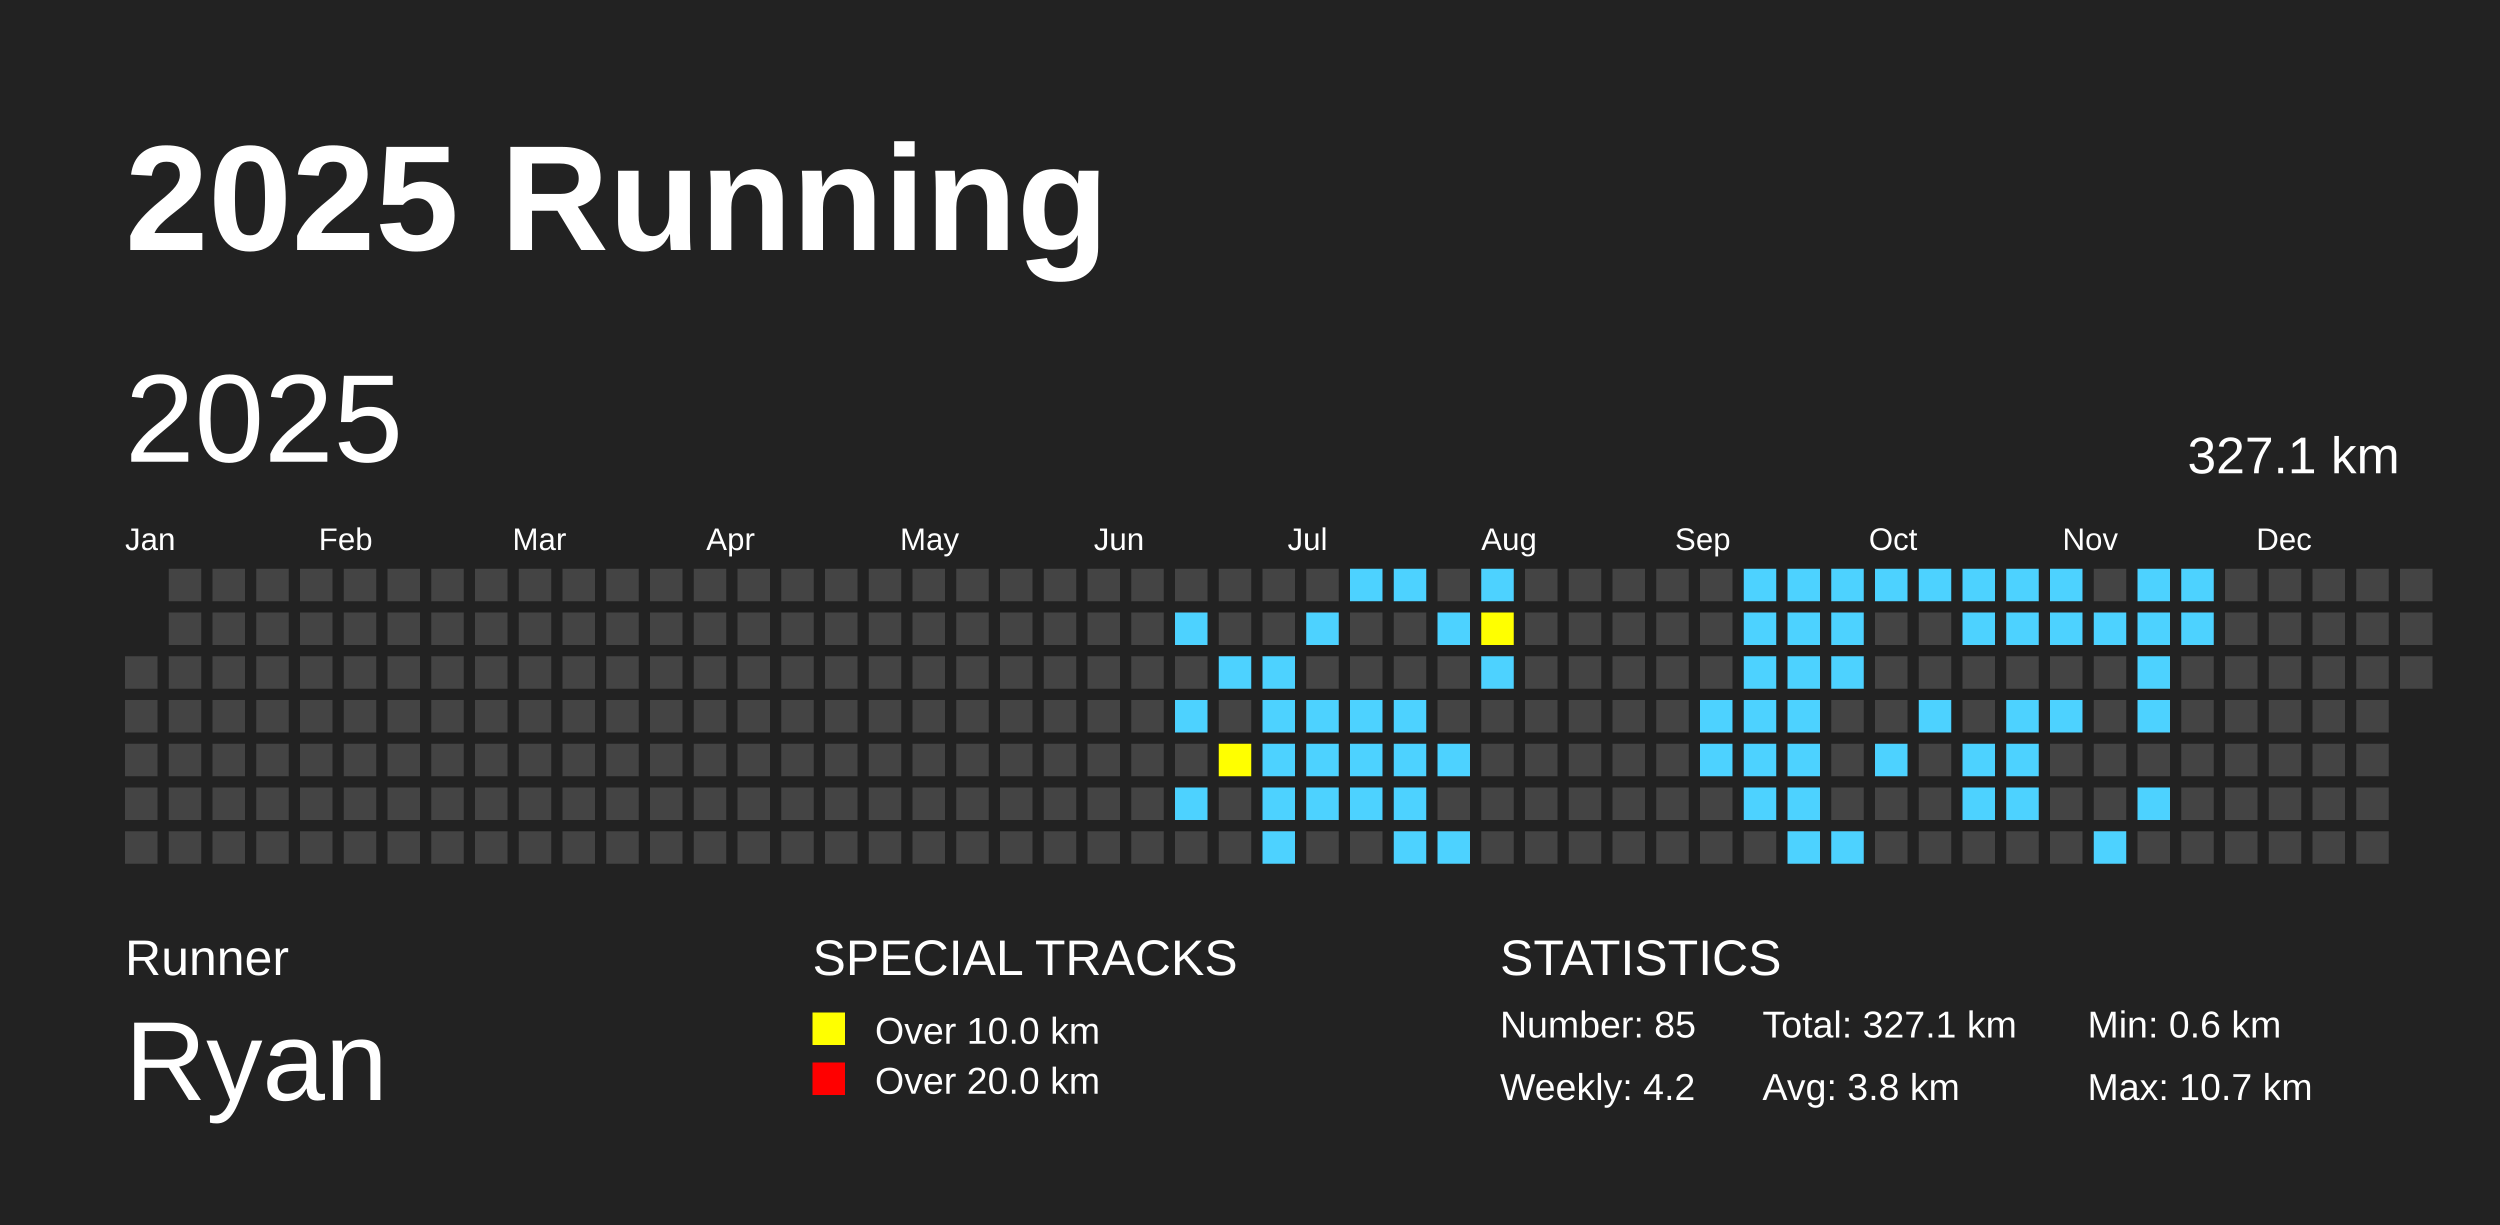
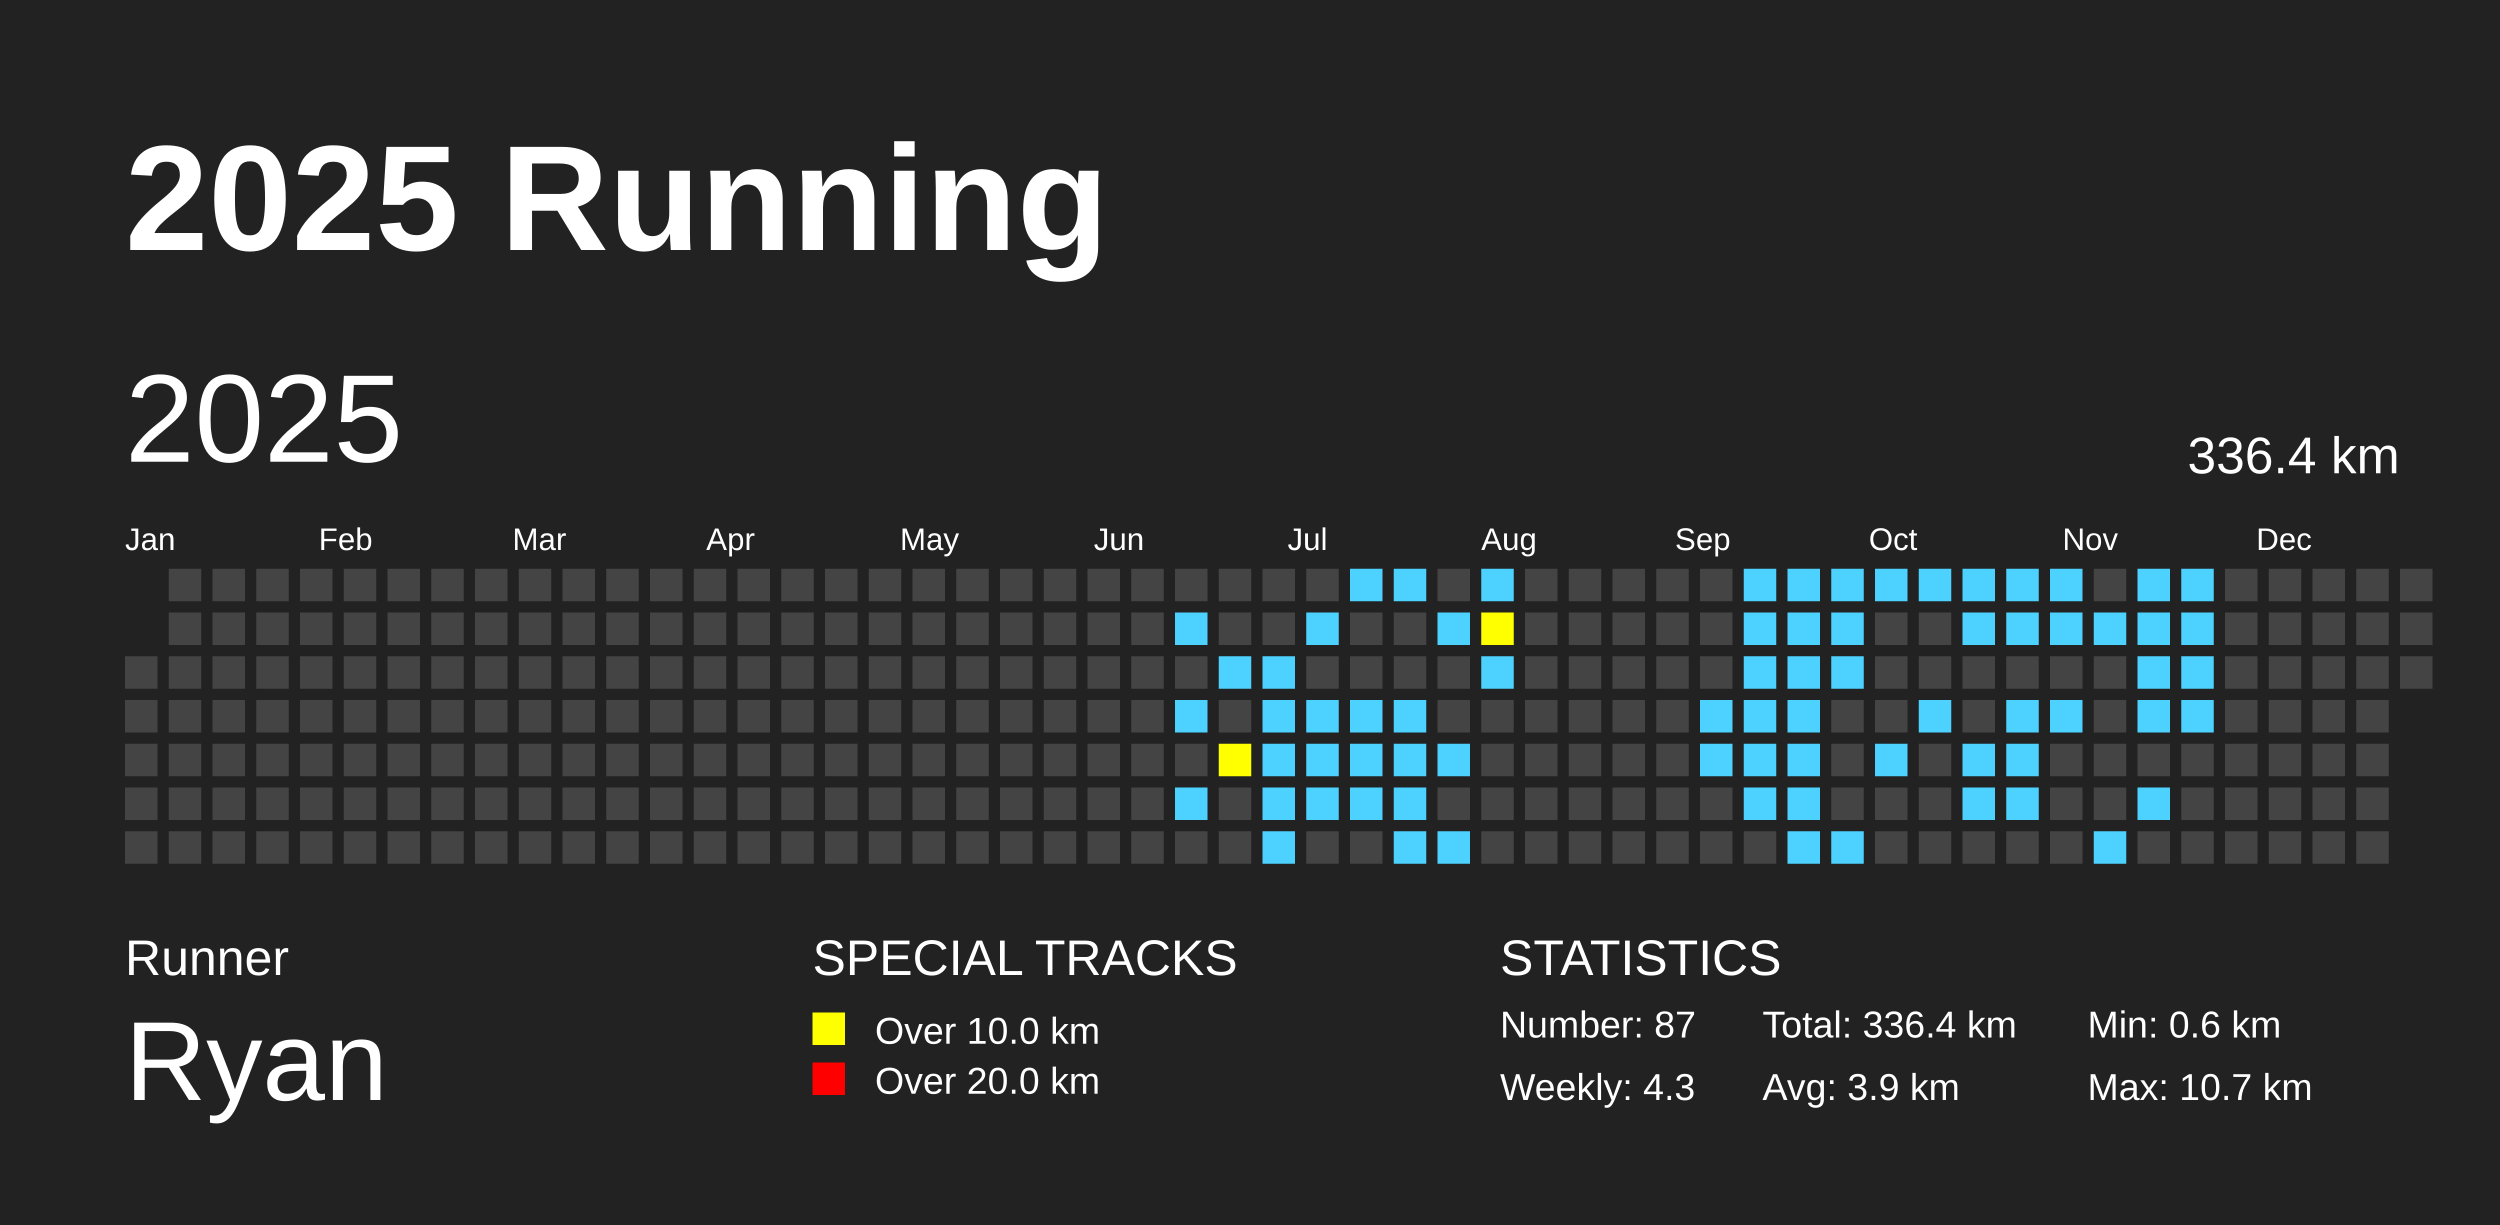
<svg xmlns="http://www.w3.org/2000/svg" baseProfile="full" height="98mm" version="1.1" viewBox="0,0,200,98" width="200mm">
  <defs />
  <rect fill="#222222" height="98" width="200" x="0" y="0" />
  <text fill="#FFFFFF" style="font-size:12px; font-family:Arial; font-weight:bold;" x="10" y="20">2025 Running</text>
  <text fill="#FFFFFF" style="font-size:4px; font-family:Arial" x="10" y="78">Runner</text>
  <text fill="#FFFFFF" style="font-size:9px; font-family:Arial" x="10" y="88">Ryan</text>
  <text fill="#FFFFFF" style="font-size:4px; font-family:Arial" x="65" y="78">SPECIAL TRACKS</text>
  <rect fill="yellow" height="2.6" width="2.6" x="65" y="81" />
  <text fill="#FFFFFF" style="font-size:3px; font-family:Arial" x="70" y="83.5">Over 10.0 km</text>
  <rect fill="red" height="2.6" width="2.6" x="65" y="85" />
  <text fill="#FFFFFF" style="font-size:3px; font-family:Arial" x="70" y="87.5">Over 20.0 km</text>
  <text fill="#FFFFFF" style="font-size:4px; font-family:Arial" x="120" y="78">STATISTICS</text>
-   <text fill="#FFFFFF" style="font-size:3px; font-family:Arial" x="120" y="83">Number: 85</text>
-   <text fill="#FFFFFF" style="font-size:3px; font-family:Arial" x="120" y="88">Weekly: 4.2</text>
-   <text fill="#FFFFFF" style="font-size:3px; font-family:Arial" x="141" y="83">Total: 327.1 km</text>
-   <text fill="#FFFFFF" style="font-size:3px; font-family:Arial" x="141" y="88">Avg: 3.8 km</text>
+   <text fill="#FFFFFF" style="font-size:3px; font-family:Arial" x="120" y="83">Number: 87</text>
+   <text fill="#FFFFFF" style="font-size:3px; font-family:Arial" x="120" y="88">Weekly: 4.3</text>
+   <text fill="#FFFFFF" style="font-size:3px; font-family:Arial" x="141" y="83">Total: 336.4 km</text>
+   <text fill="#FFFFFF" style="font-size:3px; font-family:Arial" x="141" y="88">Avg: 3.9 km</text>
  <text fill="#FFFFFF" style="font-size:3px; font-family:Arial" x="167" y="83">Min: 0.6 km</text>
  <text fill="#FFFFFF" style="font-size:3px; font-family:Arial" x="167" y="88">Max: 10.7 km</text>
  <text dominant-baseline="hanging" fill="#FFFFFF" style="font-size:10.0px; font-family:Arial;" x="10" y="30">2025</text>
-   <text dominant-baseline="hanging" fill="#FFFFFF" style="font-size:4.125px; font-family:Arial;" x="175" y="35">327.1 km</text>
+   <text dominant-baseline="hanging" fill="#FFFFFF" style="font-size:4.125px; font-family:Arial;" x="175" y="35">336.4 km</text>
  <text fill="#FFFFFF" style="font-size:2.5px; font-family:Arial" x="10.0" y="44">Jan</text>
  <text fill="#FFFFFF" style="font-size:2.5px; font-family:Arial" x="25.5" y="44">Feb</text>
  <text fill="#FFFFFF" style="font-size:2.5px; font-family:Arial" x="41.0" y="44">Mar</text>
  <text fill="#FFFFFF" style="font-size:2.5px; font-family:Arial" x="56.5" y="44">Apr</text>
  <text fill="#FFFFFF" style="font-size:2.5px; font-family:Arial" x="72.0" y="44">May</text>
  <text fill="#FFFFFF" style="font-size:2.5px; font-family:Arial" x="87.5" y="44">Jun</text>
  <text fill="#FFFFFF" style="font-size:2.5px; font-family:Arial" x="103.0" y="44">Jul</text>
  <text fill="#FFFFFF" style="font-size:2.5px; font-family:Arial" x="118.5" y="44">Aug</text>
  <text fill="#FFFFFF" style="font-size:2.5px; font-family:Arial" x="134.0" y="44">Sep</text>
  <text fill="#FFFFFF" style="font-size:2.5px; font-family:Arial" x="149.5" y="44">Oct</text>
  <text fill="#FFFFFF" style="font-size:2.5px; font-family:Arial" x="165.0" y="44">Nov</text>
  <text fill="#FFFFFF" style="font-size:2.5px; font-family:Arial" x="180.5" y="44">Dec</text>
  <rect fill="#444444" height="2.6" width="2.6" x="10.0" y="52.5" />
  <rect fill="#444444" height="2.6" width="2.6" x="10.0" y="56.0" />
  <rect fill="#444444" height="2.6" width="2.6" x="10.0" y="59.5" />
  <rect fill="#444444" height="2.6" width="2.6" x="10.0" y="63.0" />
  <rect fill="#444444" height="2.6" width="2.6" x="10.0" y="66.5" />
  <rect fill="#444444" height="2.6" width="2.6" x="13.5" y="45.5" />
  <rect fill="#444444" height="2.6" width="2.6" x="13.5" y="49.0" />
  <rect fill="#444444" height="2.6" width="2.6" x="13.5" y="52.5" />
  <rect fill="#444444" height="2.6" width="2.6" x="13.5" y="56.0" />
  <rect fill="#444444" height="2.6" width="2.6" x="13.5" y="59.5" />
  <rect fill="#444444" height="2.6" width="2.6" x="13.5" y="63.0" />
  <rect fill="#444444" height="2.6" width="2.6" x="13.5" y="66.5" />
  <rect fill="#444444" height="2.6" width="2.6" x="17.0" y="45.5" />
  <rect fill="#444444" height="2.6" width="2.6" x="17.0" y="49.0" />
  <rect fill="#444444" height="2.6" width="2.6" x="17.0" y="52.5" />
  <rect fill="#444444" height="2.6" width="2.6" x="17.0" y="56.0" />
  <rect fill="#444444" height="2.6" width="2.6" x="17.0" y="59.5" />
  <rect fill="#444444" height="2.6" width="2.6" x="17.0" y="63.0" />
  <rect fill="#444444" height="2.6" width="2.6" x="17.0" y="66.5" />
  <rect fill="#444444" height="2.6" width="2.6" x="20.5" y="45.5" />
  <rect fill="#444444" height="2.6" width="2.6" x="20.5" y="49.0" />
  <rect fill="#444444" height="2.6" width="2.6" x="20.5" y="52.5" />
  <rect fill="#444444" height="2.6" width="2.6" x="20.5" y="56.0" />
  <rect fill="#444444" height="2.6" width="2.6" x="20.5" y="59.5" />
  <rect fill="#444444" height="2.6" width="2.6" x="20.5" y="63.0" />
  <rect fill="#444444" height="2.6" width="2.6" x="20.5" y="66.5" />
  <rect fill="#444444" height="2.6" width="2.6" x="24.0" y="45.5" />
  <rect fill="#444444" height="2.6" width="2.6" x="24.0" y="49.0" />
  <rect fill="#444444" height="2.6" width="2.6" x="24.0" y="52.5" />
  <rect fill="#444444" height="2.6" width="2.6" x="24.0" y="56.0" />
  <rect fill="#444444" height="2.6" width="2.6" x="24.0" y="59.5" />
  <rect fill="#444444" height="2.6" width="2.6" x="24.0" y="63.0" />
  <rect fill="#444444" height="2.6" width="2.6" x="24.0" y="66.5" />
  <rect fill="#444444" height="2.6" width="2.6" x="27.5" y="45.5" />
  <rect fill="#444444" height="2.6" width="2.6" x="27.5" y="49.0" />
  <rect fill="#444444" height="2.6" width="2.6" x="27.5" y="52.5" />
  <rect fill="#444444" height="2.6" width="2.6" x="27.5" y="56.0" />
  <rect fill="#444444" height="2.6" width="2.6" x="27.5" y="59.5" />
  <rect fill="#444444" height="2.6" width="2.6" x="27.5" y="63.0" />
  <rect fill="#444444" height="2.6" width="2.6" x="27.5" y="66.5" />
  <rect fill="#444444" height="2.6" width="2.6" x="31.0" y="45.5" />
  <rect fill="#444444" height="2.6" width="2.6" x="31.0" y="49.0" />
  <rect fill="#444444" height="2.6" width="2.6" x="31.0" y="52.5" />
  <rect fill="#444444" height="2.6" width="2.6" x="31.0" y="56.0" />
  <rect fill="#444444" height="2.6" width="2.6" x="31.0" y="59.5" />
  <rect fill="#444444" height="2.6" width="2.6" x="31.0" y="63.0" />
  <rect fill="#444444" height="2.6" width="2.6" x="31.0" y="66.5" />
  <rect fill="#444444" height="2.6" width="2.6" x="34.5" y="45.5" />
  <rect fill="#444444" height="2.6" width="2.6" x="34.5" y="49.0" />
  <rect fill="#444444" height="2.6" width="2.6" x="34.5" y="52.5" />
  <rect fill="#444444" height="2.6" width="2.6" x="34.5" y="56.0" />
  <rect fill="#444444" height="2.6" width="2.6" x="34.5" y="59.5" />
  <rect fill="#444444" height="2.6" width="2.6" x="34.5" y="63.0" />
  <rect fill="#444444" height="2.6" width="2.6" x="34.5" y="66.5" />
  <rect fill="#444444" height="2.6" width="2.6" x="38.0" y="45.5" />
  <rect fill="#444444" height="2.6" width="2.6" x="38.0" y="49.0" />
  <rect fill="#444444" height="2.6" width="2.6" x="38.0" y="52.5" />
  <rect fill="#444444" height="2.6" width="2.6" x="38.0" y="56.0" />
  <rect fill="#444444" height="2.6" width="2.6" x="38.0" y="59.5" />
  <rect fill="#444444" height="2.6" width="2.6" x="38.0" y="63.0" />
  <rect fill="#444444" height="2.6" width="2.6" x="38.0" y="66.5" />
  <rect fill="#444444" height="2.6" width="2.6" x="41.5" y="45.5" />
  <rect fill="#444444" height="2.6" width="2.6" x="41.5" y="49.0" />
  <rect fill="#444444" height="2.6" width="2.6" x="41.5" y="52.5" />
  <rect fill="#444444" height="2.6" width="2.6" x="41.5" y="56.0" />
  <rect fill="#444444" height="2.6" width="2.6" x="41.5" y="59.5" />
  <rect fill="#444444" height="2.6" width="2.6" x="41.5" y="63.0" />
  <rect fill="#444444" height="2.6" width="2.6" x="41.5" y="66.5" />
  <rect fill="#444444" height="2.6" width="2.6" x="45.0" y="45.5" />
  <rect fill="#444444" height="2.6" width="2.6" x="45.0" y="49.0" />
  <rect fill="#444444" height="2.6" width="2.6" x="45.0" y="52.5" />
  <rect fill="#444444" height="2.6" width="2.6" x="45.0" y="56.0" />
  <rect fill="#444444" height="2.6" width="2.6" x="45.0" y="59.5" />
  <rect fill="#444444" height="2.6" width="2.6" x="45.0" y="63.0" />
  <rect fill="#444444" height="2.6" width="2.6" x="45.0" y="66.5" />
  <rect fill="#444444" height="2.6" width="2.6" x="48.5" y="45.5" />
  <rect fill="#444444" height="2.6" width="2.6" x="48.5" y="49.0" />
  <rect fill="#444444" height="2.6" width="2.6" x="48.5" y="52.5" />
  <rect fill="#444444" height="2.6" width="2.6" x="48.5" y="56.0" />
  <rect fill="#444444" height="2.6" width="2.6" x="48.5" y="59.5" />
  <rect fill="#444444" height="2.6" width="2.6" x="48.5" y="63.0" />
  <rect fill="#444444" height="2.6" width="2.6" x="48.5" y="66.5" />
  <rect fill="#444444" height="2.6" width="2.6" x="52.0" y="45.5" />
  <rect fill="#444444" height="2.6" width="2.6" x="52.0" y="49.0" />
  <rect fill="#444444" height="2.6" width="2.6" x="52.0" y="52.5" />
  <rect fill="#444444" height="2.6" width="2.6" x="52.0" y="56.0" />
  <rect fill="#444444" height="2.6" width="2.6" x="52.0" y="59.5" />
  <rect fill="#444444" height="2.6" width="2.6" x="52.0" y="63.0" />
  <rect fill="#444444" height="2.6" width="2.6" x="52.0" y="66.5" />
  <rect fill="#444444" height="2.6" width="2.6" x="55.5" y="45.5" />
  <rect fill="#444444" height="2.6" width="2.6" x="55.5" y="49.0" />
  <rect fill="#444444" height="2.6" width="2.6" x="55.5" y="52.5" />
  <rect fill="#444444" height="2.6" width="2.6" x="55.5" y="56.0" />
  <rect fill="#444444" height="2.6" width="2.6" x="55.5" y="59.5" />
  <rect fill="#444444" height="2.6" width="2.6" x="55.5" y="63.0" />
  <rect fill="#444444" height="2.6" width="2.6" x="55.5" y="66.5" />
  <rect fill="#444444" height="2.6" width="2.6" x="59.0" y="45.5" />
  <rect fill="#444444" height="2.6" width="2.6" x="59.0" y="49.0" />
  <rect fill="#444444" height="2.6" width="2.6" x="59.0" y="52.5" />
  <rect fill="#444444" height="2.6" width="2.6" x="59.0" y="56.0" />
  <rect fill="#444444" height="2.6" width="2.6" x="59.0" y="59.5" />
  <rect fill="#444444" height="2.6" width="2.6" x="59.0" y="63.0" />
  <rect fill="#444444" height="2.6" width="2.6" x="59.0" y="66.5" />
  <rect fill="#444444" height="2.6" width="2.6" x="62.5" y="45.5" />
  <rect fill="#444444" height="2.6" width="2.6" x="62.5" y="49.0" />
  <rect fill="#444444" height="2.6" width="2.6" x="62.5" y="52.5" />
  <rect fill="#444444" height="2.6" width="2.6" x="62.5" y="56.0" />
  <rect fill="#444444" height="2.6" width="2.6" x="62.5" y="59.5" />
  <rect fill="#444444" height="2.6" width="2.6" x="62.5" y="63.0" />
  <rect fill="#444444" height="2.6" width="2.6" x="62.5" y="66.5" />
  <rect fill="#444444" height="2.6" width="2.6" x="66.0" y="45.5" />
  <rect fill="#444444" height="2.6" width="2.6" x="66.0" y="49.0" />
  <rect fill="#444444" height="2.6" width="2.6" x="66.0" y="52.5" />
  <rect fill="#444444" height="2.6" width="2.6" x="66.0" y="56.0" />
  <rect fill="#444444" height="2.6" width="2.6" x="66.0" y="59.5" />
  <rect fill="#444444" height="2.6" width="2.6" x="66.0" y="63.0" />
  <rect fill="#444444" height="2.6" width="2.6" x="66.0" y="66.5" />
  <rect fill="#444444" height="2.6" width="2.6" x="69.5" y="45.5" />
  <rect fill="#444444" height="2.6" width="2.6" x="69.5" y="49.0" />
  <rect fill="#444444" height="2.6" width="2.6" x="69.5" y="52.5" />
  <rect fill="#444444" height="2.6" width="2.6" x="69.5" y="56.0" />
  <rect fill="#444444" height="2.6" width="2.6" x="69.5" y="59.5" />
  <rect fill="#444444" height="2.6" width="2.6" x="69.5" y="63.0" />
  <rect fill="#444444" height="2.6" width="2.6" x="69.5" y="66.5" />
  <rect fill="#444444" height="2.6" width="2.6" x="73.0" y="45.5" />
  <rect fill="#444444" height="2.6" width="2.6" x="73.0" y="49.0" />
  <rect fill="#444444" height="2.6" width="2.6" x="73.0" y="52.5" />
  <rect fill="#444444" height="2.6" width="2.6" x="73.0" y="56.0" />
  <rect fill="#444444" height="2.6" width="2.6" x="73.0" y="59.5" />
  <rect fill="#444444" height="2.6" width="2.6" x="73.0" y="63.0" />
  <rect fill="#444444" height="2.6" width="2.6" x="73.0" y="66.5" />
  <rect fill="#444444" height="2.6" width="2.6" x="76.5" y="45.5" />
  <rect fill="#444444" height="2.6" width="2.6" x="76.5" y="49.0" />
  <rect fill="#444444" height="2.6" width="2.6" x="76.5" y="52.5" />
  <rect fill="#444444" height="2.6" width="2.6" x="76.5" y="56.0" />
  <rect fill="#444444" height="2.6" width="2.6" x="76.5" y="59.5" />
  <rect fill="#444444" height="2.6" width="2.6" x="76.5" y="63.0" />
  <rect fill="#444444" height="2.6" width="2.6" x="76.5" y="66.5" />
  <rect fill="#444444" height="2.6" width="2.6" x="80.0" y="45.5" />
  <rect fill="#444444" height="2.6" width="2.6" x="80.0" y="49.0" />
  <rect fill="#444444" height="2.6" width="2.6" x="80.0" y="52.5" />
  <rect fill="#444444" height="2.6" width="2.6" x="80.0" y="56.0" />
  <rect fill="#444444" height="2.6" width="2.6" x="80.0" y="59.5" />
  <rect fill="#444444" height="2.6" width="2.6" x="80.0" y="63.0" />
  <rect fill="#444444" height="2.6" width="2.6" x="80.0" y="66.5" />
  <rect fill="#444444" height="2.6" width="2.6" x="83.5" y="45.5" />
  <rect fill="#444444" height="2.6" width="2.6" x="83.5" y="49.0" />
  <rect fill="#444444" height="2.6" width="2.6" x="83.5" y="52.5" />
  <rect fill="#444444" height="2.6" width="2.6" x="83.5" y="56.0" />
  <rect fill="#444444" height="2.6" width="2.6" x="83.5" y="59.5" />
  <rect fill="#444444" height="2.6" width="2.6" x="83.5" y="63.0" />
  <rect fill="#444444" height="2.6" width="2.6" x="83.5" y="66.5" />
  <rect fill="#444444" height="2.6" width="2.6" x="87.0" y="45.5" />
  <rect fill="#444444" height="2.6" width="2.6" x="87.0" y="49.0" />
  <rect fill="#444444" height="2.6" width="2.6" x="87.0" y="52.5" />
  <rect fill="#444444" height="2.6" width="2.6" x="87.0" y="56.0" />
  <rect fill="#444444" height="2.6" width="2.6" x="87.0" y="59.5" />
  <rect fill="#444444" height="2.6" width="2.6" x="87.0" y="63.0" />
  <rect fill="#444444" height="2.6" width="2.6" x="87.0" y="66.5" />
  <rect fill="#444444" height="2.6" width="2.6" x="90.5" y="45.5" />
  <rect fill="#444444" height="2.6" width="2.6" x="90.5" y="49.0" />
  <rect fill="#444444" height="2.6" width="2.6" x="90.5" y="52.5" />
  <rect fill="#444444" height="2.6" width="2.6" x="90.5" y="56.0" />
  <rect fill="#444444" height="2.6" width="2.6" x="90.5" y="59.5" />
  <rect fill="#444444" height="2.6" width="2.6" x="90.5" y="63.0" />
  <rect fill="#444444" height="2.6" width="2.6" x="90.5" y="66.5" />
  <rect fill="#444444" height="2.6" width="2.6" x="94.0" y="45.5" />
  <rect fill="#4DD2FF" height="2.6" width="2.6" x="94.0" y="49.0" />
  <rect fill="#444444" height="2.6" width="2.6" x="94.0" y="52.5" />
  <rect fill="#4DD2FF" height="2.6" width="2.6" x="94.0" y="56.0" />
  <rect fill="#444444" height="2.6" width="2.6" x="94.0" y="59.5" />
  <rect fill="#4DD2FF" height="2.6" width="2.6" x="94.0" y="63.0" />
  <rect fill="#444444" height="2.6" width="2.6" x="94.0" y="66.5" />
  <rect fill="#444444" height="2.6" width="2.6" x="97.5" y="45.5" />
  <rect fill="#444444" height="2.6" width="2.6" x="97.5" y="49.0" />
  <rect fill="#4DD2FF" height="2.6" width="2.6" x="97.5" y="52.5" />
  <rect fill="#444444" height="2.6" width="2.6" x="97.5" y="56.0" />
  <rect fill="yellow" height="2.6" width="2.6" x="97.5" y="59.5" />
  <rect fill="#444444" height="2.6" width="2.6" x="97.5" y="63.0" />
  <rect fill="#444444" height="2.6" width="2.6" x="97.5" y="66.5" />
  <rect fill="#444444" height="2.6" width="2.6" x="101.0" y="45.5" />
  <rect fill="#444444" height="2.6" width="2.6" x="101.0" y="49.0" />
  <rect fill="#4DD2FF" height="2.6" width="2.6" x="101.0" y="52.5" />
  <rect fill="#4DD2FF" height="2.6" width="2.6" x="101.0" y="56.0" />
  <rect fill="#4DD2FF" height="2.6" width="2.6" x="101.0" y="59.5" />
  <rect fill="#4DD2FF" height="2.6" width="2.6" x="101.0" y="63.0" />
  <rect fill="#4DD2FF" height="2.6" width="2.6" x="101.0" y="66.5" />
  <rect fill="#444444" height="2.6" width="2.6" x="104.5" y="45.5" />
  <rect fill="#4DD2FF" height="2.6" width="2.6" x="104.5" y="49.0" />
  <rect fill="#444444" height="2.6" width="2.6" x="104.5" y="52.5" />
  <rect fill="#4DD2FF" height="2.6" width="2.6" x="104.5" y="56.0" />
  <rect fill="#4DD2FF" height="2.6" width="2.6" x="104.5" y="59.5" />
  <rect fill="#4DD2FF" height="2.6" width="2.6" x="104.5" y="63.0" />
  <rect fill="#444444" height="2.6" width="2.6" x="104.5" y="66.5" />
  <rect fill="#4DD2FF" height="2.6" width="2.6" x="108.0" y="45.5" />
  <rect fill="#444444" height="2.6" width="2.6" x="108.0" y="49.0" />
  <rect fill="#444444" height="2.6" width="2.6" x="108.0" y="52.5" />
  <rect fill="#4DD2FF" height="2.6" width="2.6" x="108.0" y="56.0" />
  <rect fill="#4DD2FF" height="2.6" width="2.6" x="108.0" y="59.5" />
  <rect fill="#4DD2FF" height="2.6" width="2.6" x="108.0" y="63.0" />
  <rect fill="#444444" height="2.6" width="2.6" x="108.0" y="66.5" />
  <rect fill="#4DD2FF" height="2.6" width="2.6" x="111.5" y="45.5" />
  <rect fill="#444444" height="2.6" width="2.6" x="111.5" y="49.0" />
  <rect fill="#444444" height="2.6" width="2.6" x="111.5" y="52.5" />
  <rect fill="#4DD2FF" height="2.6" width="2.6" x="111.5" y="56.0" />
  <rect fill="#4DD2FF" height="2.6" width="2.6" x="111.5" y="59.5" />
  <rect fill="#4DD2FF" height="2.6" width="2.6" x="111.5" y="63.0" />
  <rect fill="#4DD2FF" height="2.6" width="2.6" x="111.5" y="66.5" />
  <rect fill="#444444" height="2.6" width="2.6" x="115.0" y="45.5" />
  <rect fill="#4DD2FF" height="2.6" width="2.6" x="115.0" y="49.0" />
  <rect fill="#444444" height="2.6" width="2.6" x="115.0" y="52.5" />
  <rect fill="#444444" height="2.6" width="2.6" x="115.0" y="56.0" />
  <rect fill="#4DD2FF" height="2.6" width="2.6" x="115.0" y="59.5" />
  <rect fill="#444444" height="2.6" width="2.6" x="115.0" y="63.0" />
  <rect fill="#4DD2FF" height="2.6" width="2.6" x="115.0" y="66.5" />
  <rect fill="#4DD2FF" height="2.6" width="2.6" x="118.5" y="45.5" />
  <rect fill="yellow" height="2.6" width="2.6" x="118.5" y="49.0" />
  <rect fill="#4DD2FF" height="2.6" width="2.6" x="118.5" y="52.5" />
  <rect fill="#444444" height="2.6" width="2.6" x="118.5" y="56.0" />
  <rect fill="#444444" height="2.6" width="2.6" x="118.5" y="59.5" />
  <rect fill="#444444" height="2.6" width="2.6" x="118.5" y="63.0" />
  <rect fill="#444444" height="2.6" width="2.6" x="118.5" y="66.5" />
  <rect fill="#444444" height="2.6" width="2.6" x="122.0" y="45.5" />
  <rect fill="#444444" height="2.6" width="2.6" x="122.0" y="49.0" />
  <rect fill="#444444" height="2.6" width="2.6" x="122.0" y="52.5" />
  <rect fill="#444444" height="2.6" width="2.6" x="122.0" y="56.0" />
  <rect fill="#444444" height="2.6" width="2.6" x="122.0" y="59.5" />
  <rect fill="#444444" height="2.6" width="2.6" x="122.0" y="63.0" />
  <rect fill="#444444" height="2.6" width="2.6" x="122.0" y="66.5" />
  <rect fill="#444444" height="2.6" width="2.6" x="125.5" y="45.5" />
  <rect fill="#444444" height="2.6" width="2.6" x="125.5" y="49.0" />
  <rect fill="#444444" height="2.6" width="2.6" x="125.5" y="52.5" />
  <rect fill="#444444" height="2.6" width="2.6" x="125.5" y="56.0" />
  <rect fill="#444444" height="2.6" width="2.6" x="125.5" y="59.5" />
  <rect fill="#444444" height="2.6" width="2.6" x="125.5" y="63.0" />
  <rect fill="#444444" height="2.6" width="2.6" x="125.5" y="66.5" />
  <rect fill="#444444" height="2.6" width="2.6" x="129.0" y="45.5" />
  <rect fill="#444444" height="2.6" width="2.6" x="129.0" y="49.0" />
  <rect fill="#444444" height="2.6" width="2.6" x="129.0" y="52.5" />
  <rect fill="#444444" height="2.6" width="2.6" x="129.0" y="56.0" />
  <rect fill="#444444" height="2.6" width="2.6" x="129.0" y="59.5" />
  <rect fill="#444444" height="2.6" width="2.6" x="129.0" y="63.0" />
  <rect fill="#444444" height="2.6" width="2.6" x="129.0" y="66.5" />
  <rect fill="#444444" height="2.6" width="2.6" x="132.5" y="45.5" />
  <rect fill="#444444" height="2.6" width="2.6" x="132.5" y="49.0" />
  <rect fill="#444444" height="2.6" width="2.6" x="132.5" y="52.5" />
  <rect fill="#444444" height="2.6" width="2.6" x="132.5" y="56.0" />
  <rect fill="#444444" height="2.6" width="2.6" x="132.5" y="59.5" />
  <rect fill="#444444" height="2.6" width="2.6" x="132.5" y="63.0" />
  <rect fill="#444444" height="2.6" width="2.6" x="132.5" y="66.5" />
  <rect fill="#444444" height="2.6" width="2.6" x="136.0" y="45.5" />
  <rect fill="#444444" height="2.6" width="2.6" x="136.0" y="49.0" />
  <rect fill="#444444" height="2.6" width="2.6" x="136.0" y="52.5" />
  <rect fill="#4DD2FF" height="2.6" width="2.6" x="136.0" y="56.0" />
  <rect fill="#4DD2FF" height="2.6" width="2.6" x="136.0" y="59.5" />
  <rect fill="#444444" height="2.6" width="2.6" x="136.0" y="63.0" />
  <rect fill="#444444" height="2.6" width="2.6" x="136.0" y="66.5" />
  <rect fill="#4DD2FF" height="2.6" width="2.6" x="139.5" y="45.5" />
  <rect fill="#4DD2FF" height="2.6" width="2.6" x="139.5" y="49.0" />
  <rect fill="#4DD2FF" height="2.6" width="2.6" x="139.5" y="52.5" />
  <rect fill="#4DD2FF" height="2.6" width="2.6" x="139.5" y="56.0" />
  <rect fill="#4DD2FF" height="2.6" width="2.6" x="139.5" y="59.5" />
  <rect fill="#4DD2FF" height="2.6" width="2.6" x="139.5" y="63.0" />
  <rect fill="#444444" height="2.6" width="2.6" x="139.5" y="66.5" />
  <rect fill="#4DD2FF" height="2.6" width="2.6" x="143.0" y="45.5" />
  <rect fill="#4DD2FF" height="2.6" width="2.6" x="143.0" y="49.0" />
  <rect fill="#4DD2FF" height="2.6" width="2.6" x="143.0" y="52.5" />
  <rect fill="#4DD2FF" height="2.6" width="2.6" x="143.0" y="56.0" />
  <rect fill="#4DD2FF" height="2.6" width="2.6" x="143.0" y="59.5" />
  <rect fill="#4DD2FF" height="2.6" width="2.6" x="143.0" y="63.0" />
  <rect fill="#4DD2FF" height="2.6" width="2.6" x="143.0" y="66.5" />
  <rect fill="#4DD2FF" height="2.6" width="2.6" x="146.5" y="45.5" />
  <rect fill="#4DD2FF" height="2.6" width="2.6" x="146.5" y="49.0" />
  <rect fill="#4DD2FF" height="2.6" width="2.6" x="146.5" y="52.5" />
  <rect fill="#444444" height="2.6" width="2.6" x="146.5" y="56.0" />
  <rect fill="#444444" height="2.6" width="2.6" x="146.5" y="59.5" />
  <rect fill="#444444" height="2.6" width="2.6" x="146.5" y="63.0" />
  <rect fill="#4DD2FF" height="2.6" width="2.6" x="146.5" y="66.5" />
  <rect fill="#4DD2FF" height="2.6" width="2.6" x="150.0" y="45.5" />
  <rect fill="#444444" height="2.6" width="2.6" x="150.0" y="49.0" />
  <rect fill="#444444" height="2.6" width="2.6" x="150.0" y="52.5" />
  <rect fill="#444444" height="2.6" width="2.6" x="150.0" y="56.0" />
  <rect fill="#4DD2FF" height="2.6" width="2.6" x="150.0" y="59.5" />
  <rect fill="#444444" height="2.6" width="2.6" x="150.0" y="63.0" />
  <rect fill="#444444" height="2.6" width="2.6" x="150.0" y="66.5" />
  <rect fill="#4DD2FF" height="2.6" width="2.6" x="153.5" y="45.5" />
  <rect fill="#444444" height="2.6" width="2.6" x="153.5" y="49.0" />
  <rect fill="#444444" height="2.6" width="2.6" x="153.5" y="52.5" />
  <rect fill="#4DD2FF" height="2.6" width="2.6" x="153.5" y="56.0" />
  <rect fill="#444444" height="2.6" width="2.6" x="153.5" y="59.5" />
  <rect fill="#444444" height="2.6" width="2.6" x="153.5" y="63.0" />
  <rect fill="#444444" height="2.6" width="2.6" x="153.5" y="66.5" />
  <rect fill="#4DD2FF" height="2.6" width="2.6" x="157.0" y="45.5" />
  <rect fill="#4DD2FF" height="2.6" width="2.6" x="157.0" y="49.0" />
  <rect fill="#444444" height="2.6" width="2.6" x="157.0" y="52.5" />
  <rect fill="#444444" height="2.6" width="2.6" x="157.0" y="56.0" />
  <rect fill="#4DD2FF" height="2.6" width="2.6" x="157.0" y="59.5" />
  <rect fill="#4DD2FF" height="2.6" width="2.6" x="157.0" y="63.0" />
  <rect fill="#444444" height="2.6" width="2.6" x="157.0" y="66.5" />
  <rect fill="#4DD2FF" height="2.6" width="2.6" x="160.5" y="45.5" />
  <rect fill="#4DD2FF" height="2.6" width="2.6" x="160.5" y="49.0" />
  <rect fill="#444444" height="2.6" width="2.6" x="160.5" y="52.5" />
  <rect fill="#4DD2FF" height="2.6" width="2.6" x="160.5" y="56.0" />
  <rect fill="#4DD2FF" height="2.6" width="2.6" x="160.5" y="59.5" />
  <rect fill="#4DD2FF" height="2.6" width="2.6" x="160.5" y="63.0" />
  <rect fill="#444444" height="2.6" width="2.6" x="160.5" y="66.5" />
  <rect fill="#4DD2FF" height="2.6" width="2.6" x="164.0" y="45.5" />
  <rect fill="#4DD2FF" height="2.6" width="2.6" x="164.0" y="49.0" />
  <rect fill="#444444" height="2.6" width="2.6" x="164.0" y="52.5" />
  <rect fill="#4DD2FF" height="2.6" width="2.6" x="164.0" y="56.0" />
  <rect fill="#444444" height="2.6" width="2.6" x="164.0" y="59.5" />
  <rect fill="#444444" height="2.6" width="2.6" x="164.0" y="63.0" />
  <rect fill="#444444" height="2.6" width="2.6" x="164.0" y="66.5" />
  <rect fill="#444444" height="2.6" width="2.6" x="167.5" y="45.5" />
  <rect fill="#4DD2FF" height="2.6" width="2.6" x="167.5" y="49.0" />
  <rect fill="#444444" height="2.6" width="2.6" x="167.5" y="52.5" />
  <rect fill="#444444" height="2.6" width="2.6" x="167.5" y="56.0" />
  <rect fill="#444444" height="2.6" width="2.6" x="167.5" y="59.5" />
  <rect fill="#444444" height="2.6" width="2.6" x="167.5" y="63.0" />
  <rect fill="#4DD2FF" height="2.6" width="2.6" x="167.5" y="66.5" />
  <rect fill="#4DD2FF" height="2.6" width="2.6" x="171.0" y="45.5" />
  <rect fill="#4DD2FF" height="2.6" width="2.6" x="171.0" y="49.0" />
  <rect fill="#4DD2FF" height="2.6" width="2.6" x="171.0" y="52.5" />
  <rect fill="#4DD2FF" height="2.6" width="2.6" x="171.0" y="56.0" />
  <rect fill="#444444" height="2.6" width="2.6" x="171.0" y="59.5" />
  <rect fill="#4DD2FF" height="2.6" width="2.6" x="171.0" y="63.0" />
  <rect fill="#444444" height="2.6" width="2.6" x="171.0" y="66.5" />
  <rect fill="#4DD2FF" height="2.6" width="2.6" x="174.5" y="45.5" />
  <rect fill="#4DD2FF" height="2.6" width="2.6" x="174.5" y="49.0" />
-   <rect fill="#444444" height="2.6" width="2.6" x="174.5" y="52.5" />
-   <rect fill="#444444" height="2.6" width="2.6" x="174.5" y="56.0" />
+   <rect fill="#4DD2FF" height="2.6" width="2.6" x="174.5" y="52.5" />
+   <rect fill="#4DD2FF" height="2.6" width="2.6" x="174.5" y="56.0" />
  <rect fill="#444444" height="2.6" width="2.6" x="174.5" y="59.5" />
  <rect fill="#444444" height="2.6" width="2.6" x="174.5" y="63.0" />
  <rect fill="#444444" height="2.6" width="2.6" x="174.5" y="66.5" />
  <rect fill="#444444" height="2.6" width="2.6" x="178.0" y="45.5" />
  <rect fill="#444444" height="2.6" width="2.6" x="178.0" y="49.0" />
  <rect fill="#444444" height="2.6" width="2.6" x="178.0" y="52.5" />
  <rect fill="#444444" height="2.6" width="2.6" x="178.0" y="56.0" />
  <rect fill="#444444" height="2.6" width="2.6" x="178.0" y="59.5" />
  <rect fill="#444444" height="2.6" width="2.6" x="178.0" y="63.0" />
  <rect fill="#444444" height="2.6" width="2.6" x="178.0" y="66.5" />
  <rect fill="#444444" height="2.6" width="2.6" x="181.5" y="45.5" />
  <rect fill="#444444" height="2.6" width="2.6" x="181.5" y="49.0" />
  <rect fill="#444444" height="2.6" width="2.6" x="181.5" y="52.5" />
  <rect fill="#444444" height="2.6" width="2.6" x="181.5" y="56.0" />
  <rect fill="#444444" height="2.6" width="2.6" x="181.5" y="59.5" />
  <rect fill="#444444" height="2.6" width="2.6" x="181.5" y="63.0" />
  <rect fill="#444444" height="2.6" width="2.6" x="181.5" y="66.5" />
  <rect fill="#444444" height="2.6" width="2.6" x="185.0" y="45.5" />
  <rect fill="#444444" height="2.6" width="2.6" x="185.0" y="49.0" />
  <rect fill="#444444" height="2.6" width="2.6" x="185.0" y="52.5" />
  <rect fill="#444444" height="2.6" width="2.6" x="185.0" y="56.0" />
  <rect fill="#444444" height="2.6" width="2.6" x="185.0" y="59.5" />
  <rect fill="#444444" height="2.6" width="2.6" x="185.0" y="63.0" />
  <rect fill="#444444" height="2.6" width="2.6" x="185.0" y="66.5" />
  <rect fill="#444444" height="2.6" width="2.6" x="188.5" y="45.5" />
  <rect fill="#444444" height="2.6" width="2.6" x="188.5" y="49.0" />
  <rect fill="#444444" height="2.6" width="2.6" x="188.5" y="52.5" />
  <rect fill="#444444" height="2.6" width="2.6" x="188.5" y="56.0" />
  <rect fill="#444444" height="2.6" width="2.6" x="188.5" y="59.5" />
  <rect fill="#444444" height="2.6" width="2.6" x="188.5" y="63.0" />
  <rect fill="#444444" height="2.6" width="2.6" x="188.5" y="66.5" />
  <rect fill="#444444" height="2.6" width="2.6" x="192.0" y="45.5" />
  <rect fill="#444444" height="2.6" width="2.6" x="192.0" y="49.0" />
  <rect fill="#444444" height="2.6" width="2.6" x="192.0" y="52.5" />
</svg>
